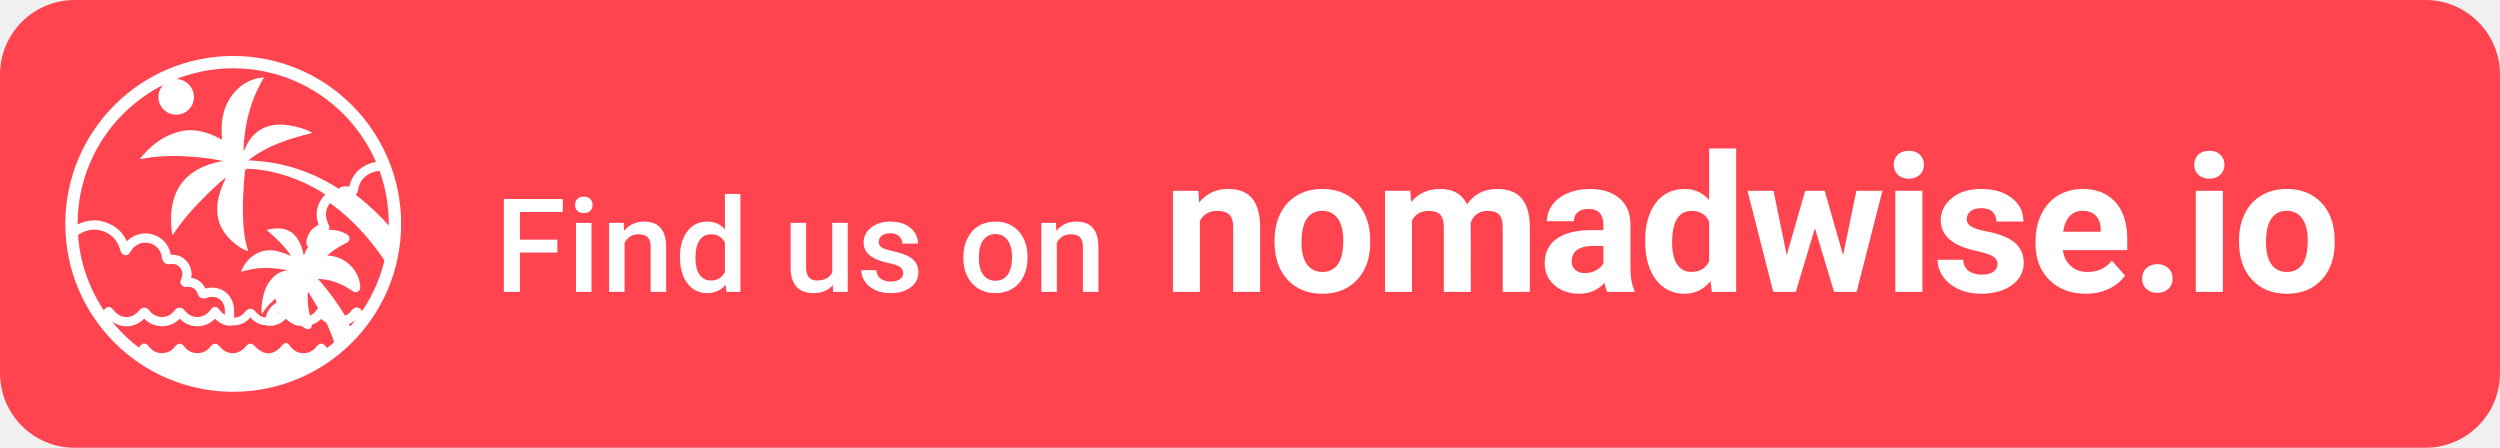
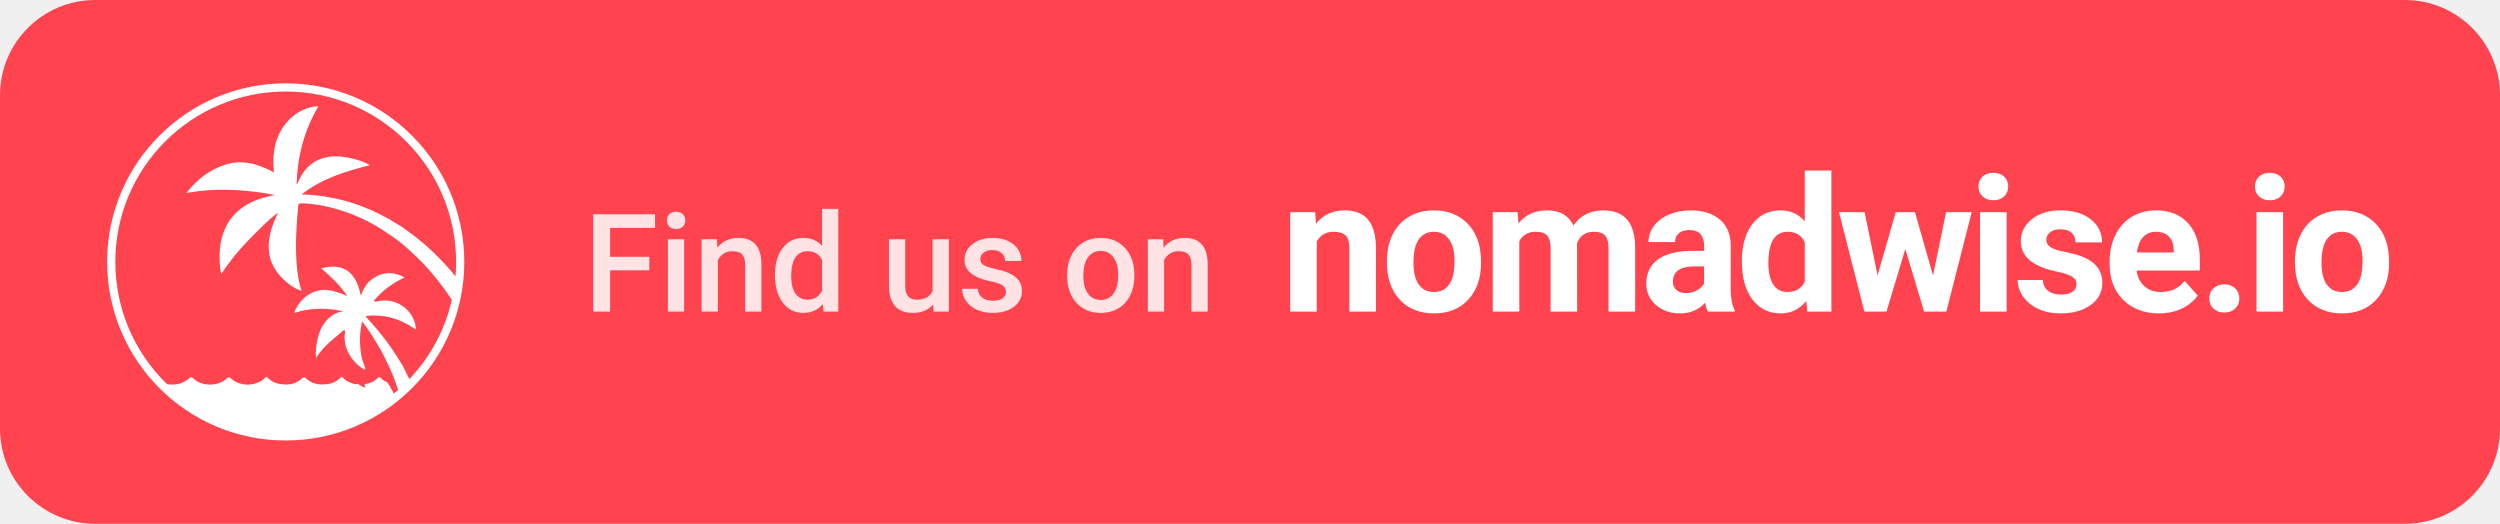
- <svg xmlns="http://www.w3.org/2000/svg" width="268" height="48" viewBox="0 0 268 48" role="img" aria-label="Find us on nomadwise.io">
-   <rect x="0.5" y="0.5" width="267.0" height="47.0" rx="7.5" fill="#FF444F" stroke="#FF444F" stroke-width="1.0" />
-   <svg x="7.00" y="6.00" width="36" height="36" viewBox="13.339 5.712 435.880 435.880">
-     <defs>
-       <clipPath id="flrc">
-         <circle cx="231.279" cy="223.652" r="207.94" />
-       </clipPath>
-     </defs>
-     <g clip-path="url(#flrc)">
-       <path fill="#fff" d="M421.485,221.893c-13.82-14.372-28.782-27.389-45.234-38.676c-0.847-0.581-1.595-1.305-2.389-1.961c-1.912-1.128-3.856-2.206-5.731-3.394c-27.104-17.172-56.318-28.87-88.091-33.865c-9.636-1.515-19.345-2.421-29.249-2.72c24.463-19.42,53.42-28.186,83.171-35.686c-6.201-4.166-18.825-8.178-31.043-9.987c-25.794-3.819-44.862,5.791-55.296,27.826c-0.786,1.661-1.007,3.66-3.029,5.549c1.024-34.332,9.056-65.974,26.66-95.279c-10.813-0.18-24.918,5.71-34.378,14.949c-18.431,18-22.469,40.674-20.02,65.714c-18.584-10.106-37.705-15.915-58.487-9.701c-20.084,6.006-35.577,18.644-48.456,34.869c17.974-3.22,35.892-4.566,53.939-3.845c17.971,0.718,35.835,2.467,54.25,6.364c-63.29,10.965-72.322,56.167-65.737,96.579c4.909-7.335,9.936-14.317,15.345-21.021c5.331-6.609,10.884-13.025,16.794-19.117c6.011-6.196,12.068-12.355,18.27-18.359c6.071-5.877,12.178-11.743,19.219-16.635c-8.687,17.691-14.633,35.678-9.664,55.53c4.631,18.504,24.222,35.762,38.308,40.032c-3.687-11.174-5.254-22.615-6.093-34.211c-1.673-23.111-0.168-46.111,1.92-69.114c0.303-3.341,1.801-3.733,4.607-3.625c18.605,0.717,36.554,4.65,54.051,10.826c18.042,6.369,35.036,14.801,50.611,25.985c13.546,8.442,25.472,18.883,36.806,30.024c18.297,17.986,33.714,38.264,47.321,59.96c0.528,0.841,1.023,1.718,1.665,2.307c2.596-9.503,4.574-19.261,5.868-29.235C438.986,241.749,430.674,231.45,421.485,221.893z" />
-       <path fill="#fff" d="M374.019,350.035c-0.363-0.462-0.783-0.889-1.079-1.39c-12.096-20.454-26.253-39.355-42.596-56.613c-0.498-0.525-1.097-1.016-0.839-2.246c5.316-0.908,10.814-0.883,16.277-0.478c16.263,1.206,30.743,7.39,44.416,17.016c-0.126-1.79-0.119-2.83-0.282-3.843c-3.462-21.383-24.982-35.749-46.137-30.78c-1.529,0.359-2.99,1.026-4.996-0.366c10.145-12.757,22.868-21.579,37.436-28.713c-6.133-3.462-12.011-5.207-18.413-5.299c-10.197-0.147-18.227,4.627-25.594,11c-3.772,4.635-6.945,9.649-9.195,16.564c-6.749-33.323-25.101-39.397-48.446-33.397c11.975,10.262,23.282,20.772,31.823,33.786c-5.956-2.701-11.844-4.703-17.928-6.221c-21.583-5.386-39.694,8.03-46.805,26.212c0.101,0.131,0.206,0.259,0.314,0.384c0.729-0.12,1.485-0.154,2.183-0.374c15.202-4.788,30.709-5.257,46.386-3.294c1.918,0.24,3.826,0.566,5.731,0.9c1.854,0.325,3.696,0.711,5.544,1.071c-9.774,1.131-16.942,6.006-22.596,13.462c-5.145,6.785-8.062,14.545-9.554,22.845c-1.185,6.596-2.256,13.231-1.319,20.69c6.296-10.158,14.182-17.757,22.804-24.668c3.152-2.701,6.287-5.423,9.47-8.087c0.748-0.626,1.625-1.763,2.646-0.876c0.484,0.42,0.465,1.665,0.351,2.491c-2.208,16.002,4.156,28.648,15.348,39.424c2.999,2.142,5.613,4.891,9.346,6.138c0.639-2.078-1.047-3.469-0.929-5.195c-3.952-8.686-4.935-17.974-5.375-27.336c-0.411-8.749,0.576-17.393,2.443-26.671c6.344,8.063,11.614,16.079,16.542,24.321c5.024,8.401,10.1,16.783,13.819,25.885c2.569,4.032,4.098,8.551,6.047,12.874c4.506,9.995,7.322,20.596,11.073,30.861c5.221-4.416,10.231-9.072,15.013-13.953c-0.144-0.187-0.275-0.398-0.393-0.639C382.394,367.017,378.202,358.529,374.019,350.035z" />
-       <path fill="none" stroke="#fff" stroke-width="12" stroke-linejoin="round" d="M194.721,314.132c-2.722,1.018-3.284,0.45-4.134-2.144c-2.816-8.598-10.699-13.393-19.817-12.515c-0.697,0.067-1.453,0.44-2.034-0.498c0.573-1.587,1.257-3.219,1.757-4.905c3.886-13.103-7.352-26.393-20.837-24.17c-4.075,0.672-4.58-0.563-5.031-3.96c-2.783-20.999-26.963-31.004-43.963-18.368c-3.892,2.893-6.483,6.799-8.996,10.81c-0.35-0.277-0.5-0.335-0.533-0.432c-0.333-0.984-0.661-1.971-0.965-2.965c-4.765-15.604-15.153-25.295-30.978-28.967c-17.634-4.092-37.906,5.932-44.546,21.487c4.107,37.727,17.833,72.564,38.689,101.999c7.058-1.393,12.111-5.867,16.389-12.014c2.51,2.726,4.512,5.633,7.334,7.726c11.757,8.721,26.807,6.761,36.539-5.089c2.076-2.528,2.781-2.291,4.594,0.102c10.327,13.632,30.873,13.768,41.193,0.17c2.161-2.847,2.765-2.562,4.826,0.01c11.053,13.795,30.71,13.453,41.58-0.533c0.54-0.695,1.071-1.396,1.848-2.409c4.868,6.492,10.419,11.673,18.781,12.434c0.012-4.915,0.222-9.838,0.003-14.742C225.655,318.049,210.761,308.135,194.721,314.132z" />
-       <path fill="none" stroke="#fff" stroke-width="12" stroke-linejoin="round" d="M439.855,278.905c-13.607-21.696-29.024-41.974-47.321-59.96c-11.334-11.141-23.26-21.582-36.806-30.024c-11.486,11.603-12.833,24.714-5.675,39.209c-9.901,3.277-17.004,9.008-17.841,20.194c7.367-6.374,15.397-11.148,25.594-11c6.401,0.093,12.28,1.838,18.413,5.299c-14.568,7.133-27.291,15.956-37.436,28.713c2.006,1.393,3.466,0.726,4.996,0.366c21.156-4.969,42.676,9.397,46.137,30.78c0.164,1.013,0.156,2.053,0.282,3.843c-13.673-9.625-28.153-15.809-44.416-17.016c-5.462-0.405-10.961-0.43-16.277,0.478c-0.258,1.23,0.341,1.721,0.839,2.246c16.343,17.258,30.5,36.159,42.596,56.613c0.296,0.501,0.716,0.928,1.078,1.389c6.403-1.657,11.802-4.893,15.581-10.402c1.517-2.212,2.29-1.917,3.753,0.074c3.957,5.382,9.31,8.563,15.468,10.367c14.681-20.58,25.861-43.825,32.7-68.863C440.878,280.623,440.383,279.746,439.855,278.905z" />
-       <path fill="none" stroke="#fff" stroke-width="12" stroke-linejoin="round" d="M437.443,152.83c-0.117-0.071-0.235-0.138-0.355-0.192c-8.734-3.99-17.755-4.92-26.81-1.558c-12.676,4.706-20.44,13.81-22.807,27.239c-0.462,2.624-0.908,4.566-4.348,3.425c-2.99-0.992-6.144-0.878-9.262-0.488c0.794,0.656,1.543,1.38,2.389,1.961c16.452,11.287,31.414,24.304,45.234,38.676c9.189,9.557,17.501,19.856,25.904,30.084c1.203-9.272,1.83-18.725,1.83-28.325C449.219,198.858,445.07,175.036,437.443,152.83z" />
-       <path fill="#fff" d="M156.927,81.881c-12.654-0.118-22.874-10.538-22.761-23.208c0.111-12.464,10.766-22.979,23.247-22.942c12.694,0.038,23.067,10.747,22.905,23.649C180.159,72.034,169.798,82.001,156.927,81.881z" />
-       <path fill="none" stroke="#fff" stroke-width="12" stroke-linejoin="round" d="M291.152,316.285c3.152-2.701,6.287-5.423,9.47-8.087c0.748-0.626,1.625-1.763,2.646-0.876c0.484,0.42,0.465,1.665,0.351,2.491c-2.208,16.002,4.156,28.648,15.348,39.424c-2.982,1.698-5.386-0.327-7.814-1.402c-4.836-2.141-8.454-5.81-11.454-10.489c-5.395,7.292-11.62,12.634-20.929,12.748c0.91-9.267,5.392-16.151,13.855-20.151c2.374-1.122,2.688-2.302,1.445-4.391C292.375,322.703,292.197,319.353,291.152,316.285z" />
-       <path fill="#fff" d="M241.974,285.651c-0.191,0.105-0.382,0.211-0.573,0.316c0.09-0.229,0.179-0.458,0.264-0.694C241.761,285.399,241.866,285.526,241.974,285.651z" />
-       <path fill="#fff" d="M231.279,441.592c50.217,0,96.459-16.994,133.311-45.531c-0.529-0.092-1.09-0.108-1.543-0.213c-6.357-1.482-11.615-4.715-15.414-9.951c-1.935-2.667-2.705-1.92-4.356,0.197c-8.184,10.496-21.862,13.377-33.194,7.234c-4.377-2.372-7.539-6.029-10.473-9.988c-13.546,17.154-29.678,17.758-44.513,1.755c-1.792-1.933-2.279-0.666-3.268,0.506c-12.244,14.515-30.078,14.652-42.124,0.242c-1.44-1.723-2.188-2.555-3.81-0.234c-10.076,14.417-32.304,14.531-42.384-0.087c-1.344-1.949-2.22-1.803-3.55,0.065c-3.478,4.885-8.125,8.316-13.952,9.825c-11.216,2.905-20.504-0.309-27.945-9.15c-0.901-1.07-1.623-4.085-3.716-1.041c-4.054,5.898-9.764,9.086-16.375,10.846C134.827,424.6,181.066,441.592,231.279,441.592z" />
-       <path fill="none" stroke="#fff" stroke-width="10" stroke-linejoin="round" d="M360.861,359.252c-1.949-4.323-3.478-8.842-6.047-12.874c-3.332-1.269-5.483-3.887-7.451-6.66c-1.289-1.816-2.091-2.382-3.689-0.048c-3.915,5.718-9.625,8.917-16.289,10.509c-0.118,1.726,1.568,3.117,0.929,5.195c-3.733-1.247-6.347-3.996-9.344-6.137c-2.984,1.696-5.388-0.328-7.816-1.403c-4.836-2.141-8.454-5.81-11.454-10.489c-5.395,7.292-11.62,12.634-20.929,12.748c-8.784,1.116-16.114-1.917-21.646-8.557c-2.743-3.291-3.677-4.022-6.877-0.132c-6.012,7.306-14.189,10.424-23.83,8.495c-8.362-0.761-13.913-5.942-18.781-12.434c-0.777,1.013-1.308,1.715-1.848,2.409c-10.871,13.985-30.528,14.327-41.58,0.533c-2.06-2.571-2.665-2.857-4.826-0.01c-10.321,13.598-30.866,13.462-41.193-0.17c-1.813-2.393-2.517-2.63-4.594-0.102c-9.732,11.851-24.782,13.81-36.539,5.089c-2.822-2.093-4.824-5-7.334-7.726c-4.278,6.147-9.331,10.622-16.389,12.014c12.501,17.644,27.566,33.34,44.643,46.563c6.611-1.76,12.321-4.948,16.375-10.846c2.092-3.044,2.815-0.029,3.716,1.041c7.44,8.841,16.729,12.055,27.945,9.15c5.827-1.509,10.474-4.94,13.952-9.825c1.33-1.868,2.206-2.014,3.55-0.065c10.08,14.618,32.308,14.504,42.384,0.087c1.622-2.321,2.369-1.49,3.81,0.234c12.046,14.41,29.88,14.273,42.124-0.242c0.988-1.171,1.476-2.439,3.268-0.506c14.835,16.003,30.966,15.4,44.513-1.755c2.934,3.959,6.096,7.615,10.473,9.988c11.332,6.142,25.009,3.261,33.194-7.234c1.651-2.117,2.421-2.864,4.356-0.197c3.799,5.235,9.057,8.468,15.414,9.951c0.453,0.106,1.014,0.121,1.543,0.213c2.492-1.93,4.939-3.914,7.343-5.947C368.182,379.848,365.367,369.248,360.861,359.252z" />
-       <path fill="none" stroke="#fff" stroke-width="10" stroke-linejoin="round" d="M393.353,339.707c-1.464-1.991-2.236-2.286-3.753-0.074c-3.779,5.509-9.178,8.745-15.58,10.402c4.183,8.493,8.374,16.982,12.534,25.486c0.118,0.241,0.25,0.452,0.393,0.639c7.943-8.106,15.266-16.822,21.874-26.085C402.662,348.27,397.31,345.089,393.353,339.707z" />
-       <path fill="none" stroke="#fff" stroke-width="12" stroke-linejoin="round" d="M327.385,350.179c-3.952-8.686-4.935-17.974-5.375-27.336c-0.411-8.749,0.576-17.393,2.443-26.671c6.344,8.063,11.614,16.079,16.542,24.321c5.024,8.401,10.1,16.783,13.819,25.885c-3.332-1.269-5.482-3.887-7.451-6.66c-1.289-1.816-2.091-2.382-3.689-0.048C339.759,345.389,334.049,348.587,327.385,350.179z" />
+ <svg xmlns="http://www.w3.org/2000/svg" viewBox="0 0 210 44" width="210" height="44" role="img" aria-label="Find us on nomadwise.io">
+   <rect width="210" height="44" rx="8" fill="#FF444F" />
+   <g transform="translate(8.086 6.611) scale(0.06881)">
+     <clipPath id="c240220">
+       <circle cx="231.28" cy="223.65" r="213.0" />
+     </clipPath>
+     <g clip-path="url(#c240220)">
+       <path fill="#FFFFFF" d="M421.485,221.893c-13.82-14.372-28.782-27.389-45.234-38.676c-0.847-0.581-1.595-1.305-2.389-1.961    c-1.912-1.128-3.856-2.206-5.731-3.394c-27.104-17.172-56.318-28.87-88.091-33.865c-9.636-1.515-19.345-2.421-29.249-2.72    c24.463-19.42,53.42-28.186,83.171-35.686c-6.201-4.166-18.825-8.178-31.043-9.987c-25.794-3.819-44.862,5.791-55.296,27.826    c-0.786,1.661-1.007,3.66-3.029,5.549c1.024-34.332,9.056-65.974,26.66-95.279c-10.813-0.18-24.918,5.71-34.378,14.949    c-18.431,18-22.469,40.674-20.02,65.714c-18.584-10.106-37.705-15.915-58.487-9.701c-20.084,6.006-35.577,18.644-48.456,34.869    c17.974-3.22,35.892-4.566,53.939-3.845c17.971,0.718,35.835,2.467,54.25,6.364c-63.29,10.965-72.322,56.167-65.737,96.579    c4.909-7.335,9.936-14.317,15.345-21.021c5.331-6.609,10.884-13.025,16.794-19.117c6.011-6.196,12.068-12.355,18.27-18.359    c6.071-5.877,12.178-11.743,19.219-16.635c-8.687,17.691-14.633,35.678-9.664,55.53c4.631,18.504,24.222,35.762,38.308,40.032    c-3.687-11.174-5.254-22.615-6.093-34.211c-1.673-23.111-0.168-46.111,1.92-69.114c0.303-3.341,1.801-3.733,4.607-3.625    c18.605,0.717,36.554,4.65,54.051,10.826c18.042,6.369,35.036,14.801,50.611,25.985c13.546,8.442,25.472,18.883,36.806,30.024    c18.297,17.986,33.714,38.264,47.321,59.96c0.528,0.841,1.023,1.718,1.665,2.307c2.596-9.503,4.574-19.261,5.868-29.235    C438.986,241.749,430.674,231.45,421.485,221.893z" />
+       <path fill="#FFFFFF" d="M374.019,350.035c-0.363-0.462-0.783-0.889-1.079-1.39c-12.096-20.454-26.253-39.355-42.596-56.613    c-0.498-0.525-1.097-1.016-0.839-2.246c5.316-0.908,10.814-0.883,16.277-0.478c16.263,1.206,30.743,7.39,44.416,17.016    c-0.126-1.79-0.119-2.83-0.282-3.843c-3.462-21.383-24.982-35.749-46.137-30.78c-1.529,0.359-2.99,1.026-4.996-0.366    c10.145-12.757,22.868-21.579,37.436-28.713c-6.133-3.462-12.011-5.207-18.413-5.299c-10.197-0.147-18.227,4.627-25.594,11    c-3.772,4.635-6.945,9.649-9.195,16.564c-6.749-33.323-25.101-39.397-48.446-33.397c11.975,10.262,23.282,20.772,31.823,33.786    c-5.956-2.701-11.844-4.703-17.928-6.221c-21.583-5.386-39.694,8.03-46.805,26.212c0.101,0.131,0.206,0.259,0.314,0.384    c0.729-0.12,1.485-0.154,2.183-0.374c15.202-4.788,30.709-5.257,46.386-3.294c1.918,0.24,3.826,0.566,5.731,0.9    c1.854,0.325,3.696,0.711,5.544,1.071c-9.774,1.131-16.942,6.006-22.596,13.462c-5.145,6.785-8.062,14.545-9.554,22.845    c-1.185,6.596-2.256,13.231-1.319,20.69c6.296-10.158,14.182-17.757,22.804-24.668c3.152-2.701,6.287-5.423,9.47-8.087    c0.748-0.626,1.625-1.763,2.646-0.876c0.484,0.42,0.465,1.665,0.351,2.491c-2.208,16.002,4.156,28.648,15.348,39.424    c2.999,2.142,5.613,4.891,9.346,6.138c0.639-2.078-1.047-3.469-0.929-5.195c-3.952-8.686-4.935-17.974-5.375-27.336    c-0.411-8.749,0.576-17.393,2.443-26.671c6.344,8.063,11.614,16.079,16.542,24.321c5.024,8.401,10.1,16.783,13.819,25.885    c2.569,4.032,4.098,8.551,6.047,12.874c4.506,9.995,7.322,20.596,11.073,30.861c5.221-4.416,10.231-9.072,15.013-13.953    c-0.144-0.187-0.275-0.398-0.393-0.639C382.394,367.017,378.202,358.529,374.019,350.035z" />
+       <g transform="translate(0 110.50) scale(1 0.75)">
+         <path fill="#FFFFFF" d="M231.279,441.592c50.217,0,96.459-16.994,133.311-45.531c-0.529-0.092-1.09-0.108-1.543-0.213    c-6.357-1.482-11.615-4.715-15.414-9.951c-1.935-2.667-2.705-1.92-4.356,0.197c-8.184,10.496-21.862,13.377-33.194,7.234    c-4.377-2.372-7.539-6.029-10.473-9.988c-13.546,17.154-29.678,17.758-44.513,1.755c-1.792-1.933-2.279-0.666-3.268,0.506    c-12.244,14.515-30.078,14.652-42.124,0.242c-1.44-1.723-2.188-2.555-3.81-0.234c-10.076,14.417-32.304,14.531-42.384-0.087    c-1.344-1.949-2.22-1.803-3.55,0.065c-3.478,4.885-8.125,8.316-13.952,9.825c-11.216,2.905-20.504-0.309-27.945-9.15    c-0.901-1.07-1.623-4.085-3.716-1.041c-4.054,5.898-9.764,9.086-16.375,10.846C134.827,424.6,181.066,441.592,231.279,441.592z" />
+         <path fill="#FFFFFF" d="M360.861,359.252c-1.949-4.323-3.478-8.842-6.047-12.874c-3.332-1.269-5.483-3.887-7.451-6.66     c-1.289-1.816-2.091-2.382-3.689-0.048c-3.915,5.718-9.625,8.917-16.289,10.509c-0.118,1.726,1.568,3.117,0.929,5.195     c-3.733-1.247-6.347-3.996-9.344-6.137c-2.984,1.696-5.388-0.328-7.816-1.403c-4.836-2.141-8.454-5.81-11.454-10.489     c-5.395,7.292-11.62,12.634-20.929,12.748c-8.784,1.116-16.114-1.917-21.646-8.557c-2.743-3.291-3.677-4.022-6.877-0.132     c-6.012,7.306-14.189,10.424-23.83,8.495c-8.362-0.761-13.913-5.942-18.781-12.434c-0.777,1.013-1.308,1.715-1.848,2.409     c-10.871,13.985-30.528,14.327-41.58,0.533c-2.06-2.571-2.665-2.857-4.826-0.01c-10.321,13.598-30.866,13.462-41.193-0.17     c-1.813-2.393-2.517-2.63-4.594-0.102c-9.732,11.851-24.782,13.81-36.539,5.089c-2.822-2.093-4.824-5-7.334-7.726     c-4.278,6.147-9.331,10.622-16.389,12.014c12.501,17.644,27.566,33.34,44.643,46.563c6.611-1.76,12.321-4.948,16.375-10.846     c2.092-3.044,2.815-0.029,3.716,1.041c7.44,8.841,16.729,12.055,27.945,9.15c5.827-1.509,10.474-4.94,13.952-9.825     c1.33-1.868,2.206-2.014,3.55-0.065c10.08,14.618,32.308,14.504,42.384,0.087c1.622-2.321,2.369-1.49,3.81,0.234     c12.046,14.41,29.88,14.273,42.124-0.242c0.988-1.171,1.476-2.439,3.268-0.506c14.835,16.003,30.966,15.4,44.513-1.755     c2.934,3.959,6.096,7.615,10.473,9.988c11.332,6.142,25.009,3.261,33.194-7.234c1.651-2.117,2.421-2.864,4.356-0.197     c3.799,5.235,9.057,8.468,15.414,9.951c0.453,0.106,1.014,0.121,1.543,0.213c2.492-1.93,4.939-3.914,7.343-5.947     C368.182,379.848,365.367,369.248,360.861,359.252z" />
+         <path fill="#FFFFFF" d="M393.353,339.707c-1.464-1.991-2.236-2.286-3.753-0.074c-3.779,5.509-9.178,8.745-15.58,10.402     c4.183,8.493,8.374,16.982,12.534,25.486c0.118,0.241,0.25,0.452,0.393,0.639c7.943-8.106,15.266-16.822,21.874-26.085     C402.662,348.27,397.31,345.089,393.353,339.707z" />
+         <rect x="0" y="384" width="480" height="70" fill="#FFFFFF" />
+       </g>
    </g>
-     <circle cx="231.279" cy="223.652" r="209.94" fill="none" stroke="#fff" stroke-width="16" />
-   </svg>
-   <path fill="#FFFFFF" d="M59.747 27.07H55.741V31.288H54.012V21.335H60.335V22.729H55.741V25.689H59.747ZM63.409 31.288H61.747V23.891H63.409ZM61.645 21.97Q61.645 21.588 61.888 21.335Q62.13 21.082 62.581 21.082Q63.033 21.082 63.279 21.335Q63.525 21.588 63.525 21.97Q63.525 22.346 63.279 22.596Q63.033 22.845 62.581 22.845Q62.13 22.845 61.888 22.596Q61.645 22.346 61.645 21.97ZM66.858 23.891 66.906 24.746Q67.726 23.755 69.059 23.755Q71.37 23.755 71.411 26.4V31.288H69.75V26.496Q69.75 25.792 69.446 25.453Q69.141 25.115 68.451 25.115Q67.446 25.115 66.954 26.024V31.288H65.293V23.891ZM72.892 27.535Q72.892 25.826 73.685 24.79Q74.478 23.755 75.811 23.755Q76.987 23.755 77.711 24.575V20.788H79.372V31.288H77.868L77.786 30.522Q77.041 31.424 75.797 31.424Q74.498 31.424 73.695 30.379Q72.892 29.333 72.892 27.535ZM74.553 27.678Q74.553 28.806 74.987 29.439Q75.421 30.071 76.221 30.071Q77.239 30.071 77.711 29.162V26.004Q77.253 25.115 76.235 25.115Q75.428 25.115 74.99 25.754Q74.553 26.393 74.553 27.678ZM89.272 30.563Q88.541 31.424 87.194 31.424Q85.991 31.424 85.373 30.72Q84.754 30.016 84.754 28.683V23.891H86.415V28.663Q86.415 30.071 87.584 30.071Q88.794 30.071 89.218 29.203V23.891H90.879V31.288H89.313ZM96.817 29.278Q96.817 28.834 96.451 28.601Q96.085 28.369 95.238 28.191Q94.39 28.013 93.823 27.74Q92.579 27.138 92.579 25.997Q92.579 25.04 93.385 24.397Q94.192 23.755 95.436 23.755Q96.762 23.755 97.579 24.411Q98.396 25.067 98.396 26.113H96.735Q96.735 25.634 96.379 25.317Q96.024 24.999 95.436 24.999Q94.889 24.999 94.544 25.252Q94.199 25.505 94.199 25.928Q94.199 26.311 94.52 26.523Q94.841 26.735 95.819 26.95Q96.796 27.166 97.353 27.463Q97.911 27.76 98.181 28.177Q98.451 28.594 98.451 29.189Q98.451 30.187 97.623 30.806Q96.796 31.424 95.456 31.424Q94.547 31.424 93.836 31.096Q93.125 30.768 92.729 30.194Q92.332 29.62 92.332 28.957H93.946Q93.98 29.545 94.39 29.862Q94.8 30.18 95.477 30.18Q96.133 30.18 96.475 29.931Q96.817 29.681 96.817 29.278ZM103.272 27.521Q103.272 26.434 103.702 25.563Q104.133 24.691 104.912 24.223Q105.692 23.755 106.703 23.755Q108.2 23.755 109.133 24.718Q110.067 25.682 110.142 27.275L110.149 27.665Q110.149 28.758 109.728 29.62Q109.308 30.481 108.525 30.953Q107.742 31.424 106.717 31.424Q105.152 31.424 104.212 30.382Q103.272 29.34 103.272 27.603ZM104.933 27.665Q104.933 28.806 105.404 29.452Q105.876 30.098 106.717 30.098Q107.558 30.098 108.026 29.442Q108.494 28.786 108.494 27.521Q108.494 26.4 108.012 25.744Q107.53 25.088 106.703 25.088Q105.89 25.088 105.411 25.734Q104.933 26.38 104.933 27.665ZM113.195 23.891 113.243 24.746Q114.063 23.755 115.396 23.755Q117.707 23.755 117.748 26.4V31.288H116.087V26.496Q116.087 25.792 115.782 25.453Q115.478 25.115 114.788 25.115Q113.783 25.115 113.291 26.024V31.288H111.629V23.891Z" />
-   <path fill="#FFFFFF" d="M128.462 20.457 128.552 21.708Q129.713 20.257 131.665 20.257Q133.387 20.257 134.228 21.268Q135.069 22.279 135.089 24.291V31.288H132.196V24.361Q132.196 23.44 131.795 23.025Q131.395 22.609 130.464 22.609Q129.243 22.609 128.632 23.65V31.288H125.74V20.457ZM136.63 25.772Q136.63 24.161 137.251 22.9Q137.872 21.638 139.038 20.948Q140.204 20.257 141.745 20.257Q143.937 20.257 145.324 21.598Q146.71 22.94 146.87 25.242L146.89 25.983Q146.89 28.475 145.499 29.981Q144.108 31.488 141.765 31.488Q139.423 31.488 138.027 29.986Q136.63 28.485 136.63 25.902ZM139.523 25.983Q139.523 27.524 140.104 28.34Q140.684 29.156 141.765 29.156Q142.816 29.156 143.407 28.35Q143.998 27.544 143.998 25.772Q143.998 24.261 143.407 23.43Q142.816 22.599 141.745 22.599Q140.684 22.599 140.104 23.425Q139.523 24.251 139.523 25.983ZM151.185 20.457 151.275 21.668Q152.426 20.257 154.388 20.257Q156.48 20.257 157.261 21.909Q158.402 20.257 160.514 20.257Q162.276 20.257 163.136 21.283Q163.997 22.309 163.997 24.371V31.288H161.094V24.381Q161.094 23.46 160.734 23.035Q160.374 22.609 159.463 22.609Q158.162 22.609 157.661 23.85L157.671 31.288H154.778V24.391Q154.778 23.45 154.408 23.03Q154.038 22.609 153.147 22.609Q151.915 22.609 151.365 23.63V31.288H148.472V20.457ZM172.296 31.288Q172.095 30.897 172.005 30.317Q170.954 31.488 169.273 31.488Q167.681 31.488 166.635 30.567Q165.589 29.646 165.589 28.245Q165.589 26.523 166.865 25.602Q168.141 24.681 170.554 24.671H171.885V24.051Q171.885 23.3 171.5 22.85Q171.114 22.399 170.284 22.399Q169.553 22.399 169.137 22.749Q168.722 23.1 168.722 23.71H165.829Q165.829 22.769 166.41 21.969Q166.99 21.168 168.051 20.712Q169.112 20.257 170.434 20.257Q172.436 20.257 173.612 21.263Q174.788 22.269 174.788 24.091V28.785Q174.798 30.327 175.218 31.118V31.288ZM169.903 29.276Q170.544 29.276 171.084 28.991Q171.625 28.705 171.885 28.225V26.363H170.804Q168.632 26.363 168.492 27.864L168.482 28.035Q168.482 28.575 168.862 28.925Q169.243 29.276 169.903 29.276ZM176.36 25.792Q176.36 23.26 177.496 21.758Q178.632 20.257 180.604 20.257Q182.185 20.257 183.216 21.438V15.913H186.119V31.288H183.507L183.367 30.137Q182.285 31.488 180.584 31.488Q178.672 31.488 177.516 29.981Q176.36 28.475 176.36 25.792ZM179.252 26.003Q179.252 27.524 179.783 28.335Q180.314 29.146 181.325 29.146Q182.666 29.146 183.216 28.015V23.74Q182.676 22.609 181.345 22.609Q179.252 22.609 179.252 26.003ZM197.581 27.354 199.002 20.457H201.795L199.032 31.288H196.61L194.558 24.471L192.506 31.288H190.093L187.331 20.457H190.123L191.535 27.344L193.517 20.457H195.609ZM206.079 31.288H203.176V20.457H206.079ZM203.006 17.654Q203.006 17.004 203.441 16.583Q203.877 16.163 204.628 16.163Q205.368 16.163 205.809 16.583Q206.249 17.004 206.249 17.654Q206.249 18.315 205.804 18.736Q205.358 19.156 204.628 19.156Q203.897 19.156 203.451 18.736Q203.006 18.315 203.006 17.654ZM214.127 28.295Q214.127 27.764 213.602 27.459Q213.076 27.154 211.915 26.913Q208.051 26.103 208.051 23.63Q208.051 22.189 209.247 21.223Q210.444 20.257 212.375 20.257Q214.437 20.257 215.674 21.228Q216.91 22.199 216.91 23.75H214.017Q214.017 23.13 213.617 22.724Q213.216 22.319 212.365 22.319Q211.635 22.319 211.234 22.649Q210.834 22.98 210.834 23.49Q210.834 23.971 211.289 24.266Q211.745 24.561 212.826 24.776Q213.907 24.992 214.648 25.262Q216.94 26.103 216.94 28.175Q216.94 29.656 215.669 30.572Q214.397 31.488 212.385 31.488Q211.024 31.488 209.968 31.002Q208.912 30.517 208.311 29.671Q207.711 28.825 207.711 27.844H210.454Q210.494 28.615 211.024 29.026Q211.555 29.436 212.445 29.436Q213.276 29.436 213.702 29.121Q214.127 28.805 214.127 28.295ZM223.587 31.488Q221.204 31.488 219.708 30.027Q218.211 28.565 218.211 26.133V25.852Q218.211 24.221 218.842 22.935Q219.473 21.648 220.629 20.953Q221.785 20.257 223.266 20.257Q225.488 20.257 226.765 21.658Q228.041 23.06 228.041 25.632V26.813H221.144Q221.284 27.874 221.99 28.515Q222.696 29.156 223.777 29.156Q225.448 29.156 226.389 27.944L227.811 29.536Q227.16 30.457 226.049 30.972Q224.938 31.488 223.587 31.488ZM223.256 22.599Q222.395 22.599 221.86 23.18Q221.324 23.76 221.174 24.841H225.198V24.611Q225.178 23.65 224.678 23.125Q224.177 22.599 223.256 22.599ZM229.633 29.866Q229.633 29.176 230.098 28.745Q230.564 28.315 231.264 28.315Q231.975 28.315 232.44 28.745Q232.906 29.176 232.906 29.866Q232.906 30.547 232.445 30.972Q231.985 31.398 231.264 31.398Q230.554 31.398 230.093 30.972Q229.633 30.547 229.633 29.866ZM238.291 31.288H235.388V20.457H238.291ZM235.218 17.654Q235.218 17.004 235.654 16.583Q236.089 16.163 236.84 16.163Q237.581 16.163 238.021 16.583Q238.461 17.004 238.461 17.654Q238.461 18.315 238.016 18.736Q237.571 19.156 236.84 19.156Q236.109 19.156 235.664 18.736Q235.218 18.315 235.218 17.654ZM240.023 25.772Q240.023 24.161 240.644 22.9Q241.264 21.638 242.43 20.948Q243.597 20.257 245.138 20.257Q247.33 20.257 248.717 21.598Q250.103 22.94 250.263 25.242L250.283 25.983Q250.283 28.475 248.892 29.981Q247.5 31.488 245.158 31.488Q242.816 31.488 241.42 29.986Q240.023 28.485 240.023 25.902ZM242.916 25.983Q242.916 27.524 243.497 28.34Q244.077 29.156 245.158 29.156Q246.209 29.156 246.8 28.35Q247.39 27.544 247.39 25.772Q247.39 24.261 246.8 23.43Q246.209 22.599 245.138 22.599Q244.077 22.599 243.497 23.425Q242.916 24.251 242.916 25.983Z" />
+     <circle cx="231.28" cy="223.65" r="213.0" fill="none" stroke="#FFFFFF" stroke-width="10" />
+   </g>
+   <path fill="#FFE3E5" d="M54.542 22.707H51.252V26.172H49.831V17.996H55.025V19.142H51.252V21.573H54.542Z M57.468 26.172H56.103V20.096H57.468ZM56.019 18.519Q56.019 18.204 56.218 17.996Q56.418 17.789 56.788 17.789Q57.159 17.789 57.361 17.996Q57.563 18.204 57.563 18.519Q57.563 18.827 57.361 19.032Q57.159 19.237 56.788 19.237Q56.418 19.237 56.218 19.032Q56.019 18.827 56.019 18.519Z M60.219 20.096 60.259 20.798Q60.932 19.984 62.027 19.984Q63.925 19.984 63.959 22.157V26.172H62.594V22.236Q62.594 21.657 62.345 21.379Q62.095 21.102 61.528 21.102Q60.702 21.102 60.298 21.848V26.172H58.933V20.096Z M65.093 23.089Q65.093 21.686 65.745 20.835Q66.396 19.984 67.491 19.984Q68.457 19.984 69.052 20.658V17.547H70.417V26.172H69.181L69.114 25.543Q68.502 26.284 67.48 26.284Q66.413 26.284 65.753 25.425Q65.093 24.566 65.093 23.089ZM66.458 23.207Q66.458 24.134 66.814 24.653Q67.171 25.173 67.828 25.173Q68.665 25.173 69.052 24.426V21.832Q68.676 21.102 67.839 21.102Q67.177 21.102 66.817 21.627Q66.458 22.152 66.458 23.207Z  M78.385 25.577Q77.784 26.284 76.677 26.284Q75.689 26.284 75.181 25.706Q74.673 25.128 74.673 24.033V20.096H76.037V24.016Q76.037 25.173 76.998 25.173Q77.991 25.173 78.34 24.459V20.096H79.704V26.172H78.418Z M84.5 24.521Q84.5 24.156 84.199 23.965Q83.899 23.774 83.202 23.628Q82.506 23.482 82.04 23.258Q81.018 22.764 81.018 21.826Q81.018 21.04 81.681 20.512Q82.343 19.984 83.365 19.984Q84.455 19.984 85.126 20.523Q85.797 21.062 85.797 21.921H84.432Q84.432 21.528 84.14 21.267Q83.848 21.006 83.365 21.006Q82.916 21.006 82.632 21.214Q82.349 21.422 82.349 21.77Q82.349 22.084 82.613 22.258Q82.877 22.432 83.68 22.609Q84.483 22.786 84.94 23.03Q85.398 23.275 85.62 23.617Q85.842 23.96 85.842 24.448Q85.842 25.268 85.162 25.776Q84.483 26.284 83.382 26.284Q82.635 26.284 82.051 26.015Q81.467 25.745 81.142 25.274Q80.816 24.802 80.816 24.257H82.141Q82.169 24.74 82.506 25.001Q82.843 25.262 83.399 25.262Q83.938 25.262 84.219 25.057Q84.5 24.853 84.5 24.521Z  M89.637 23.078Q89.637 22.185 89.991 21.469Q90.345 20.753 90.985 20.369Q91.625 19.984 92.456 19.984Q93.686 19.984 94.453 20.776Q95.219 21.568 95.281 22.876L95.286 23.196Q95.286 24.094 94.941 24.802Q94.596 25.509 93.953 25.897Q93.31 26.284 92.468 26.284Q91.182 26.284 90.41 25.428Q89.637 24.572 89.637 23.145ZM91.002 23.196Q91.002 24.134 91.389 24.664Q91.777 25.195 92.468 25.195Q93.158 25.195 93.543 24.656Q93.927 24.117 93.927 23.078Q93.927 22.157 93.532 21.618Q93.136 21.079 92.456 21.079Q91.788 21.079 91.395 21.61Q91.002 22.14 91.002 23.196Z M97.707 20.096 97.746 20.798Q98.42 19.984 99.515 19.984Q101.413 19.984 101.446 22.157V26.172H100.082V22.236Q100.082 21.657 99.832 21.379Q99.582 21.102 99.015 21.102Q98.189 21.102 97.785 21.848V26.172H96.421V20.096Z" />
+   <g transform="translate(62.393 -0.479) scale(0.09302)">
+     <path fill="#FFFFFF" d="M516.895,196.786l0.746,10.365c6.412-8.016,15.009-12.023,25.788-12.023c9.507,0,16.584,2.792,21.228,8.375    c4.643,5.584,7.02,13.931,7.131,25.042v57.961h-23.964v-57.513c0-5.098-1.106-8.797-3.317-11.097    c-2.211-2.298-5.887-3.448-11.028-3.448c-6.745,0-11.803,2.881-15.174,8.643v63.415h-23.964v-89.72H516.895z" />
+     <path fill="#FFFFFF" d="M581.683,240.817c0-8.899,1.713-16.833,5.141-23.798c3.427-6.966,8.361-12.355,14.801-16.17    c6.439-3.813,13.917-5.721,22.43-5.721c12.105,0,21.986,3.704,29.645,11.111c7.656,7.408,11.926,17.469,12.811,30.183l0.166,6.136    c0,13.766-3.844,24.808-11.525,33.127c-7.686,8.32-17.994,12.479-30.93,12.479s-23.259-4.146-30.971-12.438    c-7.711-8.292-11.567-19.569-11.567-33.832L581.683,240.817L581.683,240.817z M605.646,242.518c0,8.526,1.603,15.047,4.81,19.558    c3.206,4.513,7.794,6.769,13.765,6.769c5.805,0,10.336-2.229,13.6-6.686c3.26-4.457,4.891-11.584,4.891-21.384    c0-8.36-1.631-14.838-4.891-19.434c-3.264-4.595-7.852-6.893-13.766-6.893c-5.859,0-10.394,2.284-13.599,6.851    C607.249,225.868,605.646,232.941,605.646,242.518z" />
+     <path fill="#FFFFFF" d="M699.73,196.786l0.746,10.033c6.356-7.795,14.953-11.691,25.788-11.691c11.554,0,19.486,4.561,23.799,13.682    c6.302-9.121,15.284-13.682,26.948-13.682c9.729,0,16.971,2.833,21.726,8.499c4.754,5.667,7.131,14.193,7.131,25.581v57.298    h-24.047v-57.348c0-5.097-0.995-8.821-2.985-11.177c-1.989-2.355-5.501-3.533-10.53-3.533c-7.188,0-12.162,3.436-14.926,10.306    l0.083,61.752h-23.964v-57.265c0-5.208-1.023-8.976-3.068-11.303c-2.046-2.327-5.528-3.49-10.448-3.49    c-6.799,0-11.72,2.825-14.76,8.478v63.58h-23.964v-89.72H699.73z" />
+     <path fill="#FFFFFF" d="M871.478,286.506c-1.106-2.156-1.907-4.837-2.404-8.043c-5.805,6.468-13.351,9.701-22.638,9.701    c-8.79,0-16.073-2.542-21.85-7.629c-5.777-5.085-8.665-11.497-8.665-19.237c0-9.507,3.524-16.804,10.572-21.891    c7.048-5.086,17.233-7.656,30.557-7.712h11.028v-5.141c0-4.146-1.065-7.463-3.192-9.951c-2.129-2.487-5.487-3.731-10.075-3.731    c-4.036,0-7.201,0.968-9.494,2.902c-2.295,1.936-3.441,4.59-3.441,7.961h-23.964c0-5.195,1.603-10.005,4.81-14.429    c3.205-4.422,7.738-7.89,13.599-10.406c5.858-2.515,12.438-3.772,19.735-3.772c11.056,0,19.831,2.777,26.327,8.333    c6.495,5.556,9.743,13.364,9.743,23.425v38.89c0.054,8.514,1.243,14.954,3.565,19.321v1.409L871.478,286.506L871.478,286.506z     M851.66,269.839c3.537,0,6.8-0.788,9.785-2.363s5.195-3.689,6.634-6.344v-15.423h-8.956c-11.996,0-18.381,4.146-19.154,12.438    l-0.083,1.409c0,2.985,1.05,5.445,3.151,7.38C845.136,268.872,848.011,269.839,851.66,269.839z" />
+     <path fill="#FFFFFF" d="M902.201,240.983c0-13.985,3.137-25.125,9.411-33.417c6.273-8.292,14.856-12.438,25.747-12.438    c8.734,0,15.948,3.262,21.643,9.784V159.14h24.047v127.366h-21.643l-1.161-9.536c-5.97,7.463-13.654,11.194-23.052,11.194    c-10.559,0-19.03-4.159-25.415-12.479C905.393,267.365,902.201,255.798,902.201,240.983z M926.165,242.688    c0,8.441,1.464,14.91,4.396,19.408c2.929,4.499,7.186,6.748,12.77,6.748c7.407,0,12.631-3.137,15.672-9.413v-35.57    c-2.985-6.274-8.155-9.412-15.506-9.412C931.941,214.448,926.165,223.862,926.165,242.688z" />
+     <path fill="#FFFFFF" d="M1074.844,253.918l11.774-57.132h23.135l-22.886,89.72h-20.066l-16.999-56.469l-16.999,56.469h-19.983    l-22.887-89.72h23.136l11.691,57.049l16.418-57.049h17.331L1074.844,253.918z" />
+     <path fill="#FFFFFF" d="M1115.858,173.569c0-3.593,1.202-6.551,3.607-8.873c2.404-2.321,5.68-3.482,9.826-3.482    c4.09,0,7.352,1.161,9.784,3.482c2.432,2.322,3.648,5.28,3.648,8.873c0,3.648-1.23,6.634-3.689,8.955    c-2.461,2.322-5.709,3.482-9.743,3.482c-4.036,0-7.284-1.16-9.743-3.482C1117.087,180.202,1115.858,177.217,1115.858,173.569z     M1141.315,286.506h-24.047v-89.72h24.047V286.506z" />
+     <path fill="#FFFFFF" d="M1204.428,261.713c0-2.93-1.451-5.237-4.354-6.924c-2.902-1.686-7.561-3.192-13.973-4.52    c-21.339-4.478-32.007-13.543-32.007-27.198c0-7.96,3.303-14.606,9.909-19.942c6.604-5.334,15.243-8.001,25.912-8.001    c11.388,0,20.494,2.682,27.322,8.043c6.827,5.362,10.241,12.328,10.241,20.896h-23.964c0-3.427-1.106-6.26-3.317-8.499    c-2.212-2.239-5.667-3.358-10.365-3.358c-4.035,0-7.159,0.912-9.369,2.736c-2.212,1.824-3.317,4.146-3.317,6.966    c0,2.653,1.257,4.796,3.773,6.426c2.515,1.632,6.758,3.041,12.728,4.229c5.971,1.189,11,2.528,15.092,4.021    c12.658,4.644,18.989,12.687,18.989,24.13c0,8.182-3.512,14.801-10.531,19.859c-7.021,5.058-16.087,7.587-27.198,7.587    c-7.519,0-14.193-1.341-20.025-4.021c-5.833-2.681-10.406-6.356-13.723-11.028c-3.317-4.671-4.976-9.715-4.976-15.133h22.72    c0.221,4.257,1.796,7.519,4.727,9.784c2.93,2.268,6.854,3.4,11.775,3.4c4.588,0,8.056-0.871,10.406-2.612    C1203.252,266.813,1204.428,264.532,1204.428,261.713z" />
+     <path fill="#FFFFFF" d="M1278.86,288.164c-13.157,0-23.868-4.034-32.132-12.106c-8.266-8.07-12.396-18.822-12.396-32.256v-2.321    c0-9.01,1.741-17.067,5.224-24.172c3.482-7.103,8.416-12.575,14.801-16.418c6.386-3.842,13.668-5.763,21.85-5.763    c12.272,0,21.933,3.87,28.981,11.608c7.048,7.74,10.572,18.713,10.572,32.92v9.784h-57.133c0.773,5.86,3.109,10.56,7.007,14.097    c3.897,3.538,8.831,5.307,14.802,5.307c9.231,0,16.445-3.344,21.642-10.033l11.775,13.185c-3.595,5.086-8.458,9.052-14.594,11.898    C1293.122,286.74,1286.322,288.164,1278.86,288.164z M1276.123,214.448c-4.755,0-8.61,1.61-11.567,4.831s-4.851,7.83-5.68,13.826    h33.334v-1.917c-0.111-5.33-1.548-9.452-4.312-12.368C1285.133,215.905,1281.208,214.448,1276.123,214.448z" />
+     <path fill="#FFFFFF" d="M1324.318,274.732c0-3.814,1.285-6.91,3.855-9.287c2.57-2.376,5.79-3.565,9.66-3.565    c3.925,0,7.173,1.189,9.743,3.565c2.57,2.377,3.855,5.473,3.855,9.287c0,3.76-1.271,6.813-3.813,9.162    c-2.544,2.351-5.805,3.524-9.785,3.524c-3.926,0-7.159-1.174-9.701-3.524C1325.588,281.545,1324.318,278.491,1324.318,274.732z" />
+     <path fill="#FFFFFF" d="M1365.521,173.569c0-3.593,1.202-6.551,3.607-8.873c2.404-2.321,5.68-3.482,9.826-3.482    c4.09,0,7.352,1.161,9.784,3.482c2.432,2.322,3.648,5.28,3.648,8.873c0,3.648-1.23,6.634-3.689,8.955    c-2.461,2.322-5.709,3.482-9.743,3.482c-4.036,0-7.284-1.16-9.743-3.482C1366.75,180.202,1365.521,177.217,1365.521,173.569z     M1390.978,286.506h-24.047v-89.72h24.047V286.506z" />
+     <path fill="#FFFFFF" d="M1401.666,240.817c0-8.899,1.713-16.833,5.142-23.798c3.427-6.966,8.36-12.355,14.801-16.17    c6.439-3.813,13.916-5.721,22.43-5.721c12.106,0,21.987,3.704,29.645,11.111c7.656,7.408,11.926,17.469,12.812,30.183l0.165,6.136    c0,13.766-3.843,24.808-11.525,33.127c-7.685,8.32-17.994,12.479-30.93,12.479s-23.259-4.146-30.971-12.438    s-11.567-19.569-11.567-33.832v-1.077L1401.666,240.817L1401.666,240.817z M1425.629,242.518c0,8.526,1.603,15.047,4.81,19.558    c3.205,4.513,7.795,6.769,13.765,6.769c5.805,0,10.337-2.229,13.6-6.686c3.261-4.457,4.892-11.584,4.892-21.384    c0-8.36-1.631-14.838-4.892-19.434c-3.263-4.595-7.851-6.893-13.766-6.893c-5.859,0-10.394,2.284-13.599,6.851    C1427.232,225.868,1425.629,232.941,1425.629,242.518z" />
+   </g>
</svg>
